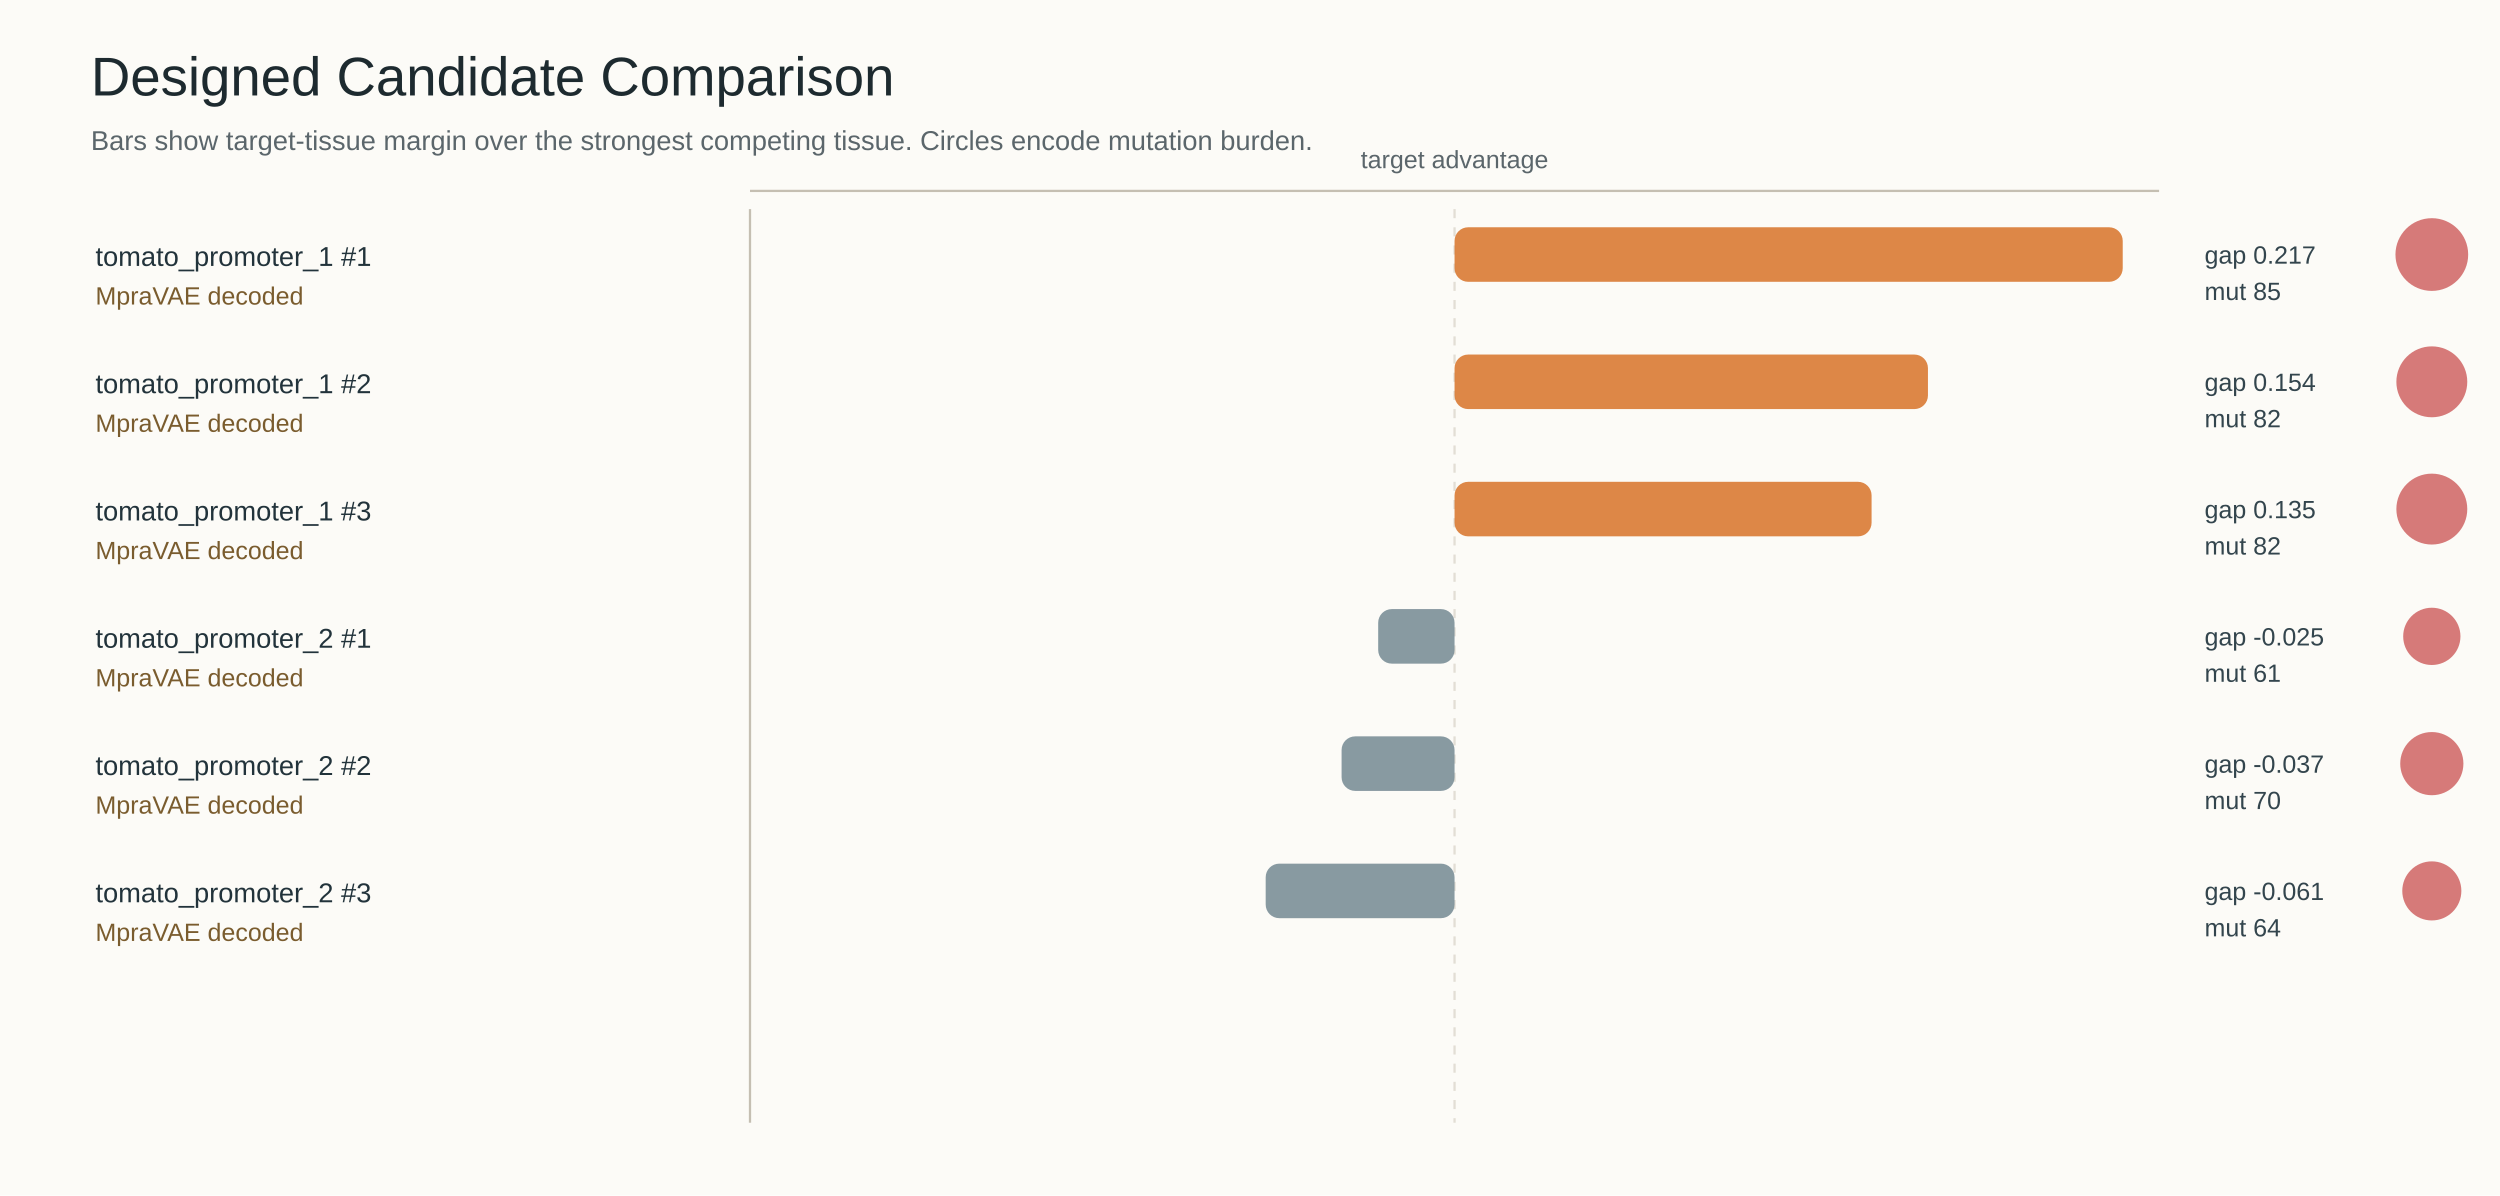
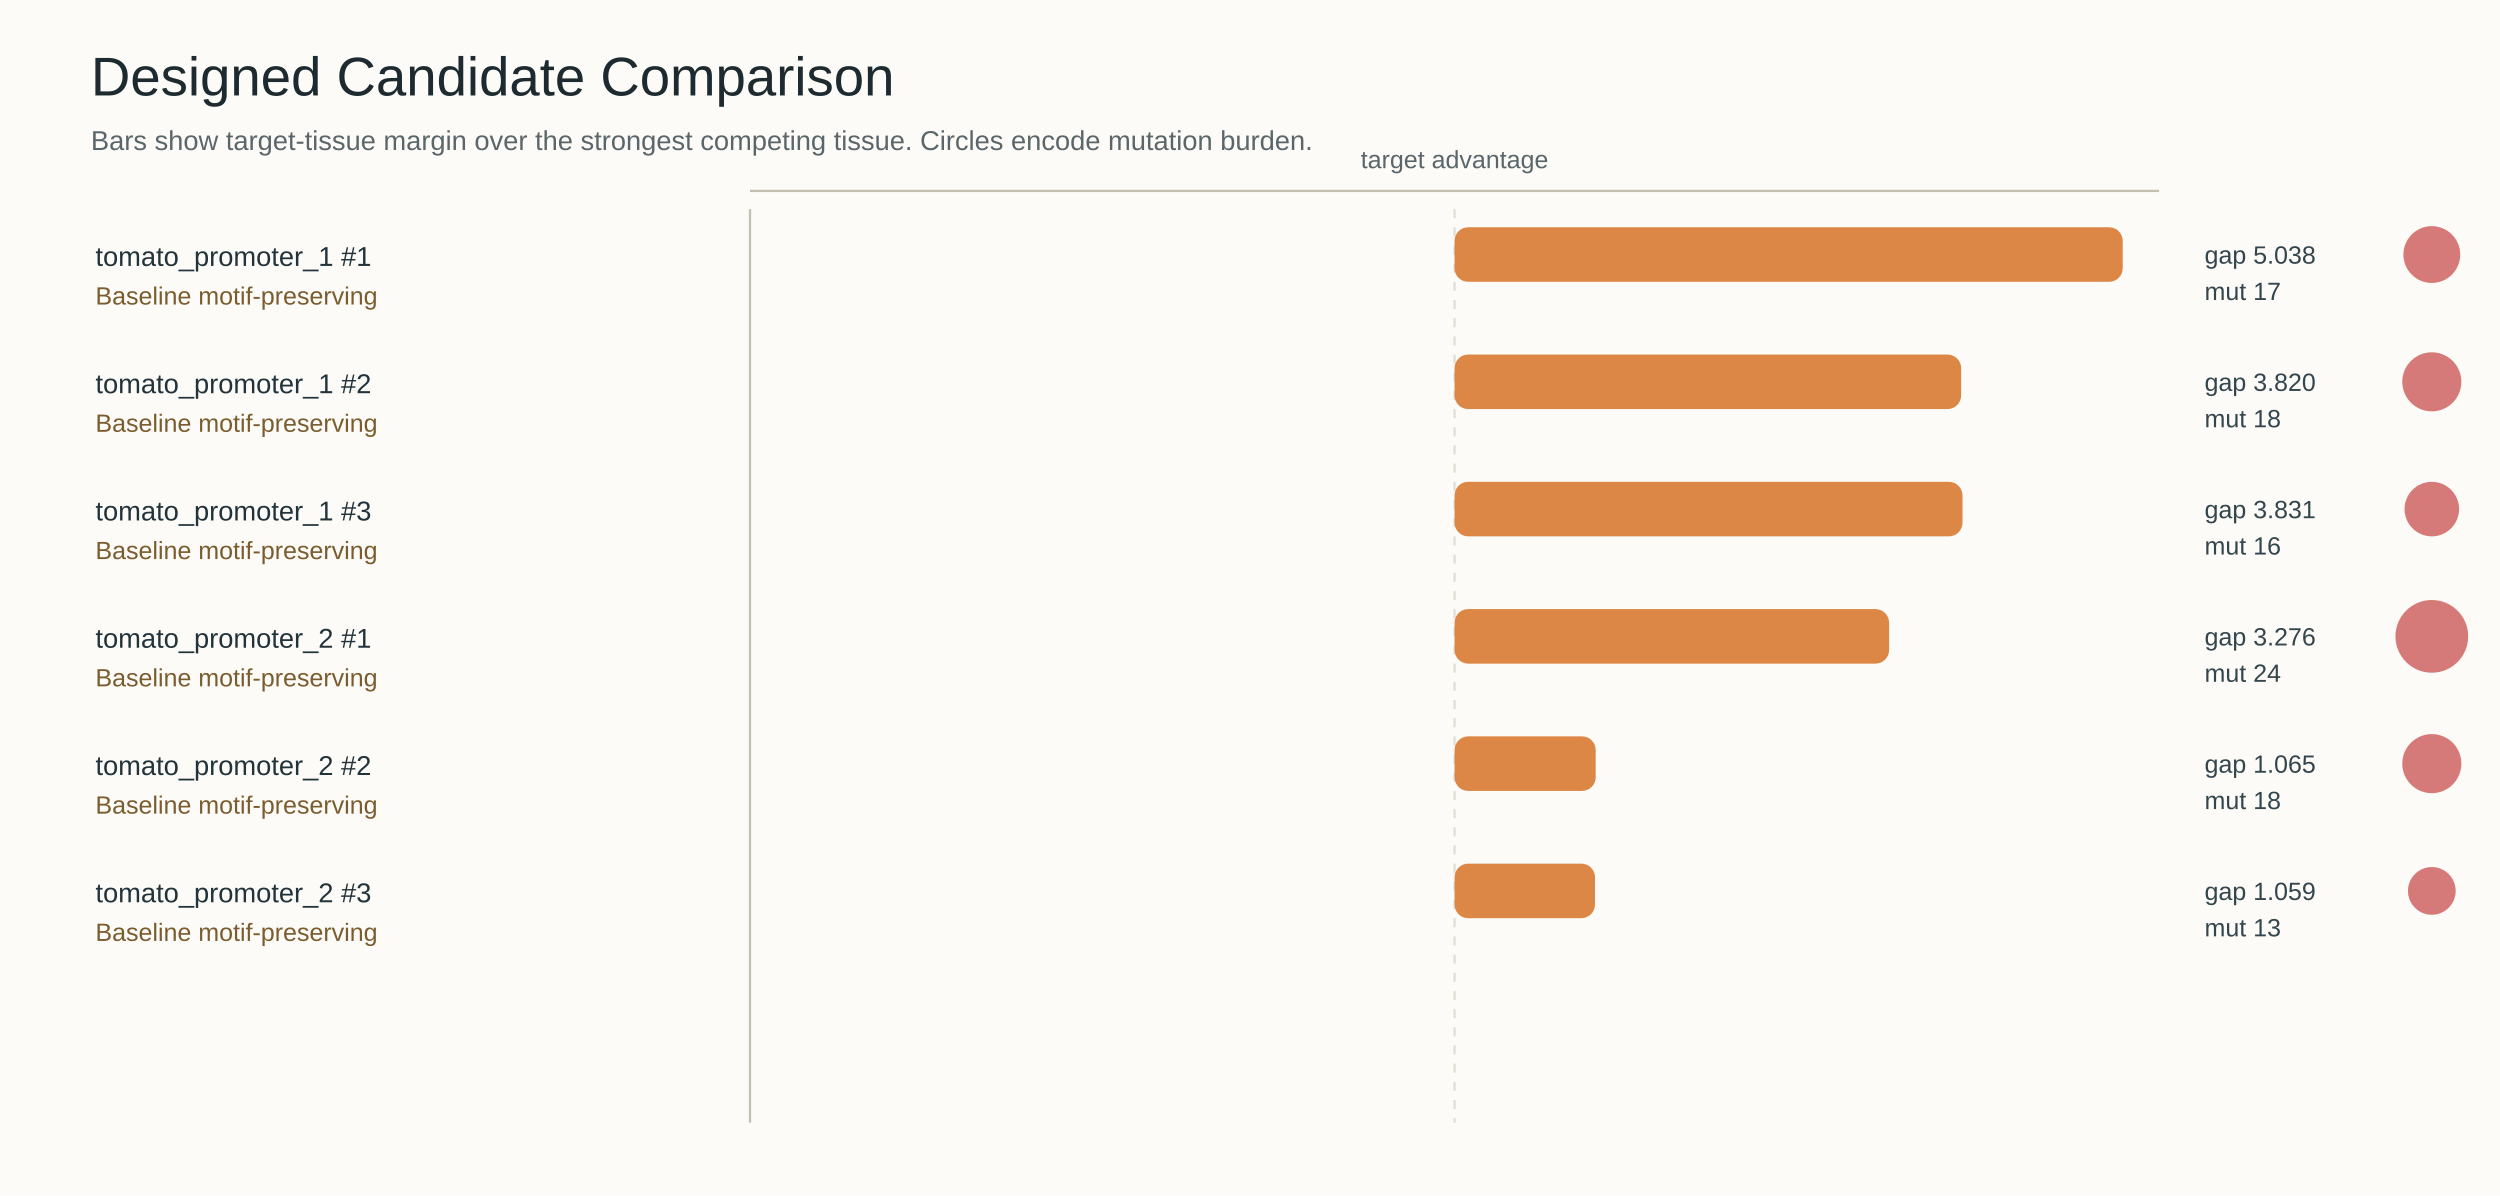
<svg xmlns="http://www.w3.org/2000/svg" width="1100" height="526" viewBox="0 0 1100 526" role="img">
  <rect width="100%" height="100%" fill="#fcfbf7" />
  <text x="40" y="42" font-size="24" font-family="Arial, sans-serif" fill="#1d2a2f">Designed Candidate Comparison</text>
  <text x="40" y="66" font-size="12" font-family="Arial, sans-serif" fill="#5b666b">Bars show target-tissue margin over the strongest competing tissue. Circles encode mutation burden.</text>
  <line x1="330" y1="84" x2="950" y2="84" stroke="#c5bfb2" />
  <line x1="330" y1="92" x2="330" y2="494" stroke="#c5bfb2" />
  <line x1="640.0" y1="92" x2="640.0" y2="494" stroke="#e2ded5" stroke-dasharray="4 4" />
  <text x="640.0" y="74" text-anchor="middle" font-size="11" font-family="Arial, sans-serif" fill="#5b666b">target advantage</text>
  <text x="42" y="117" font-size="12" font-family="Arial, sans-serif" fill="#22333b">tomato_promoter_1 #1</text>
-   <text x="42" y="134" font-size="11" font-family="Arial, sans-serif" fill="#7a5c2e">MpraVAE decoded</text>
+   <text x="42" y="134" font-size="11" font-family="Arial, sans-serif" fill="#7a5c2e">Baseline motif-preserving</text>
  <rect x="640.0" y="100" width="294.0" height="24" rx="6" fill="#d97a34" opacity="0.9" />
-   <text x="970" y="116" font-size="11" font-family="Arial, sans-serif" fill="#33454d">gap 0.217</text>
-   <text x="970" y="132" font-size="11" font-family="Arial, sans-serif" fill="#33454d">mut 85</text>
-   <circle cx="1070" cy="112" r="16.0" fill="#c94f4f" opacity="0.75" />
+   <text x="970" y="116" font-size="11" font-family="Arial, sans-serif" fill="#33454d">gap 5.038</text>
+   <text x="970" y="132" font-size="11" font-family="Arial, sans-serif" fill="#33454d">mut 17</text>
+   <circle cx="1070" cy="112" r="12.5" fill="#c94f4f" opacity="0.75" />
  <text x="42" y="173" font-size="12" font-family="Arial, sans-serif" fill="#22333b">tomato_promoter_1 #2</text>
-   <text x="42" y="190" font-size="11" font-family="Arial, sans-serif" fill="#7a5c2e">MpraVAE decoded</text>
-   <rect x="640.0" y="156" width="208.3" height="24" rx="6" fill="#d97a34" opacity="0.9" />
-   <text x="970" y="172" font-size="11" font-family="Arial, sans-serif" fill="#33454d">gap 0.154</text>
-   <text x="970" y="188" font-size="11" font-family="Arial, sans-serif" fill="#33454d">mut 82</text>
-   <circle cx="1070" cy="168" r="15.6" fill="#c94f4f" opacity="0.75" />
+   <text x="42" y="190" font-size="11" font-family="Arial, sans-serif" fill="#7a5c2e">Baseline motif-preserving</text>
+   <rect x="640.0" y="156" width="222.9" height="24" rx="6" fill="#d97a34" opacity="0.9" />
+   <text x="970" y="172" font-size="11" font-family="Arial, sans-serif" fill="#33454d">gap 3.820</text>
+   <text x="970" y="188" font-size="11" font-family="Arial, sans-serif" fill="#33454d">mut 18</text>
+   <circle cx="1070" cy="168" r="13.0" fill="#c94f4f" opacity="0.75" />
  <text x="42" y="229" font-size="12" font-family="Arial, sans-serif" fill="#22333b">tomato_promoter_1 #3</text>
-   <text x="42" y="246" font-size="11" font-family="Arial, sans-serif" fill="#7a5c2e">MpraVAE decoded</text>
-   <rect x="640.0" y="212" width="183.5" height="24" rx="6" fill="#d97a34" opacity="0.9" />
-   <text x="970" y="228" font-size="11" font-family="Arial, sans-serif" fill="#33454d">gap 0.135</text>
-   <text x="970" y="244" font-size="11" font-family="Arial, sans-serif" fill="#33454d">mut 82</text>
-   <circle cx="1070" cy="224" r="15.6" fill="#c94f4f" opacity="0.75" />
+   <text x="42" y="246" font-size="11" font-family="Arial, sans-serif" fill="#7a5c2e">Baseline motif-preserving</text>
+   <rect x="640.0" y="212" width="223.5" height="24" rx="6" fill="#d97a34" opacity="0.9" />
+   <text x="970" y="228" font-size="11" font-family="Arial, sans-serif" fill="#33454d">gap 3.831</text>
+   <text x="970" y="244" font-size="11" font-family="Arial, sans-serif" fill="#33454d">mut 16</text>
+   <circle cx="1070" cy="224" r="12.0" fill="#c94f4f" opacity="0.75" />
  <text x="42" y="285" font-size="12" font-family="Arial, sans-serif" fill="#22333b">tomato_promoter_2 #1</text>
-   <text x="42" y="302" font-size="11" font-family="Arial, sans-serif" fill="#7a5c2e">MpraVAE decoded</text>
-   <rect x="606.4" y="268" width="33.6" height="24" rx="6" fill="#7b8f98" opacity="0.9" />
-   <text x="970" y="284" font-size="11" font-family="Arial, sans-serif" fill="#33454d">gap -0.025</text>
-   <text x="970" y="300" font-size="11" font-family="Arial, sans-serif" fill="#33454d">mut 61</text>
-   <circle cx="1070" cy="280" r="12.6" fill="#c94f4f" opacity="0.75" />
+   <text x="42" y="302" font-size="11" font-family="Arial, sans-serif" fill="#7a5c2e">Baseline motif-preserving</text>
+   <rect x="640.0" y="268" width="191.2" height="24" rx="6" fill="#d97a34" opacity="0.9" />
+   <text x="970" y="284" font-size="11" font-family="Arial, sans-serif" fill="#33454d">gap 3.276</text>
+   <text x="970" y="300" font-size="11" font-family="Arial, sans-serif" fill="#33454d">mut 24</text>
+   <circle cx="1070" cy="280" r="16.0" fill="#c94f4f" opacity="0.75" />
  <text x="42" y="341" font-size="12" font-family="Arial, sans-serif" fill="#22333b">tomato_promoter_2 #2</text>
-   <text x="42" y="358" font-size="11" font-family="Arial, sans-serif" fill="#7a5c2e">MpraVAE decoded</text>
-   <rect x="590.3" y="324" width="49.7" height="24" rx="6" fill="#7b8f98" opacity="0.9" />
-   <text x="970" y="340" font-size="11" font-family="Arial, sans-serif" fill="#33454d">gap -0.037</text>
-   <text x="970" y="356" font-size="11" font-family="Arial, sans-serif" fill="#33454d">mut 70</text>
-   <circle cx="1070" cy="336" r="13.9" fill="#c94f4f" opacity="0.75" />
+   <text x="42" y="358" font-size="11" font-family="Arial, sans-serif" fill="#7a5c2e">Baseline motif-preserving</text>
+   <rect x="640.0" y="324" width="62.1" height="24" rx="6" fill="#d97a34" opacity="0.9" />
+   <text x="970" y="340" font-size="11" font-family="Arial, sans-serif" fill="#33454d">gap 1.065</text>
+   <text x="970" y="356" font-size="11" font-family="Arial, sans-serif" fill="#33454d">mut 18</text>
+   <circle cx="1070" cy="336" r="13.0" fill="#c94f4f" opacity="0.75" />
  <text x="42" y="397" font-size="12" font-family="Arial, sans-serif" fill="#22333b">tomato_promoter_2 #3</text>
-   <text x="42" y="414" font-size="11" font-family="Arial, sans-serif" fill="#7a5c2e">MpraVAE decoded</text>
-   <rect x="556.9" y="380" width="83.1" height="24" rx="6" fill="#7b8f98" opacity="0.9" />
-   <text x="970" y="396" font-size="11" font-family="Arial, sans-serif" fill="#33454d">gap -0.061</text>
-   <text x="970" y="412" font-size="11" font-family="Arial, sans-serif" fill="#33454d">mut 64</text>
-   <circle cx="1070" cy="392" r="13.0" fill="#c94f4f" opacity="0.75" />
+   <text x="42" y="414" font-size="11" font-family="Arial, sans-serif" fill="#7a5c2e">Baseline motif-preserving</text>
+   <rect x="640.0" y="380" width="61.8" height="24" rx="6" fill="#d97a34" opacity="0.9" />
+   <text x="970" y="396" font-size="11" font-family="Arial, sans-serif" fill="#33454d">gap 1.059</text>
+   <text x="970" y="412" font-size="11" font-family="Arial, sans-serif" fill="#33454d">mut 13</text>
+   <circle cx="1070" cy="392" r="10.5" fill="#c94f4f" opacity="0.75" />
</svg>
